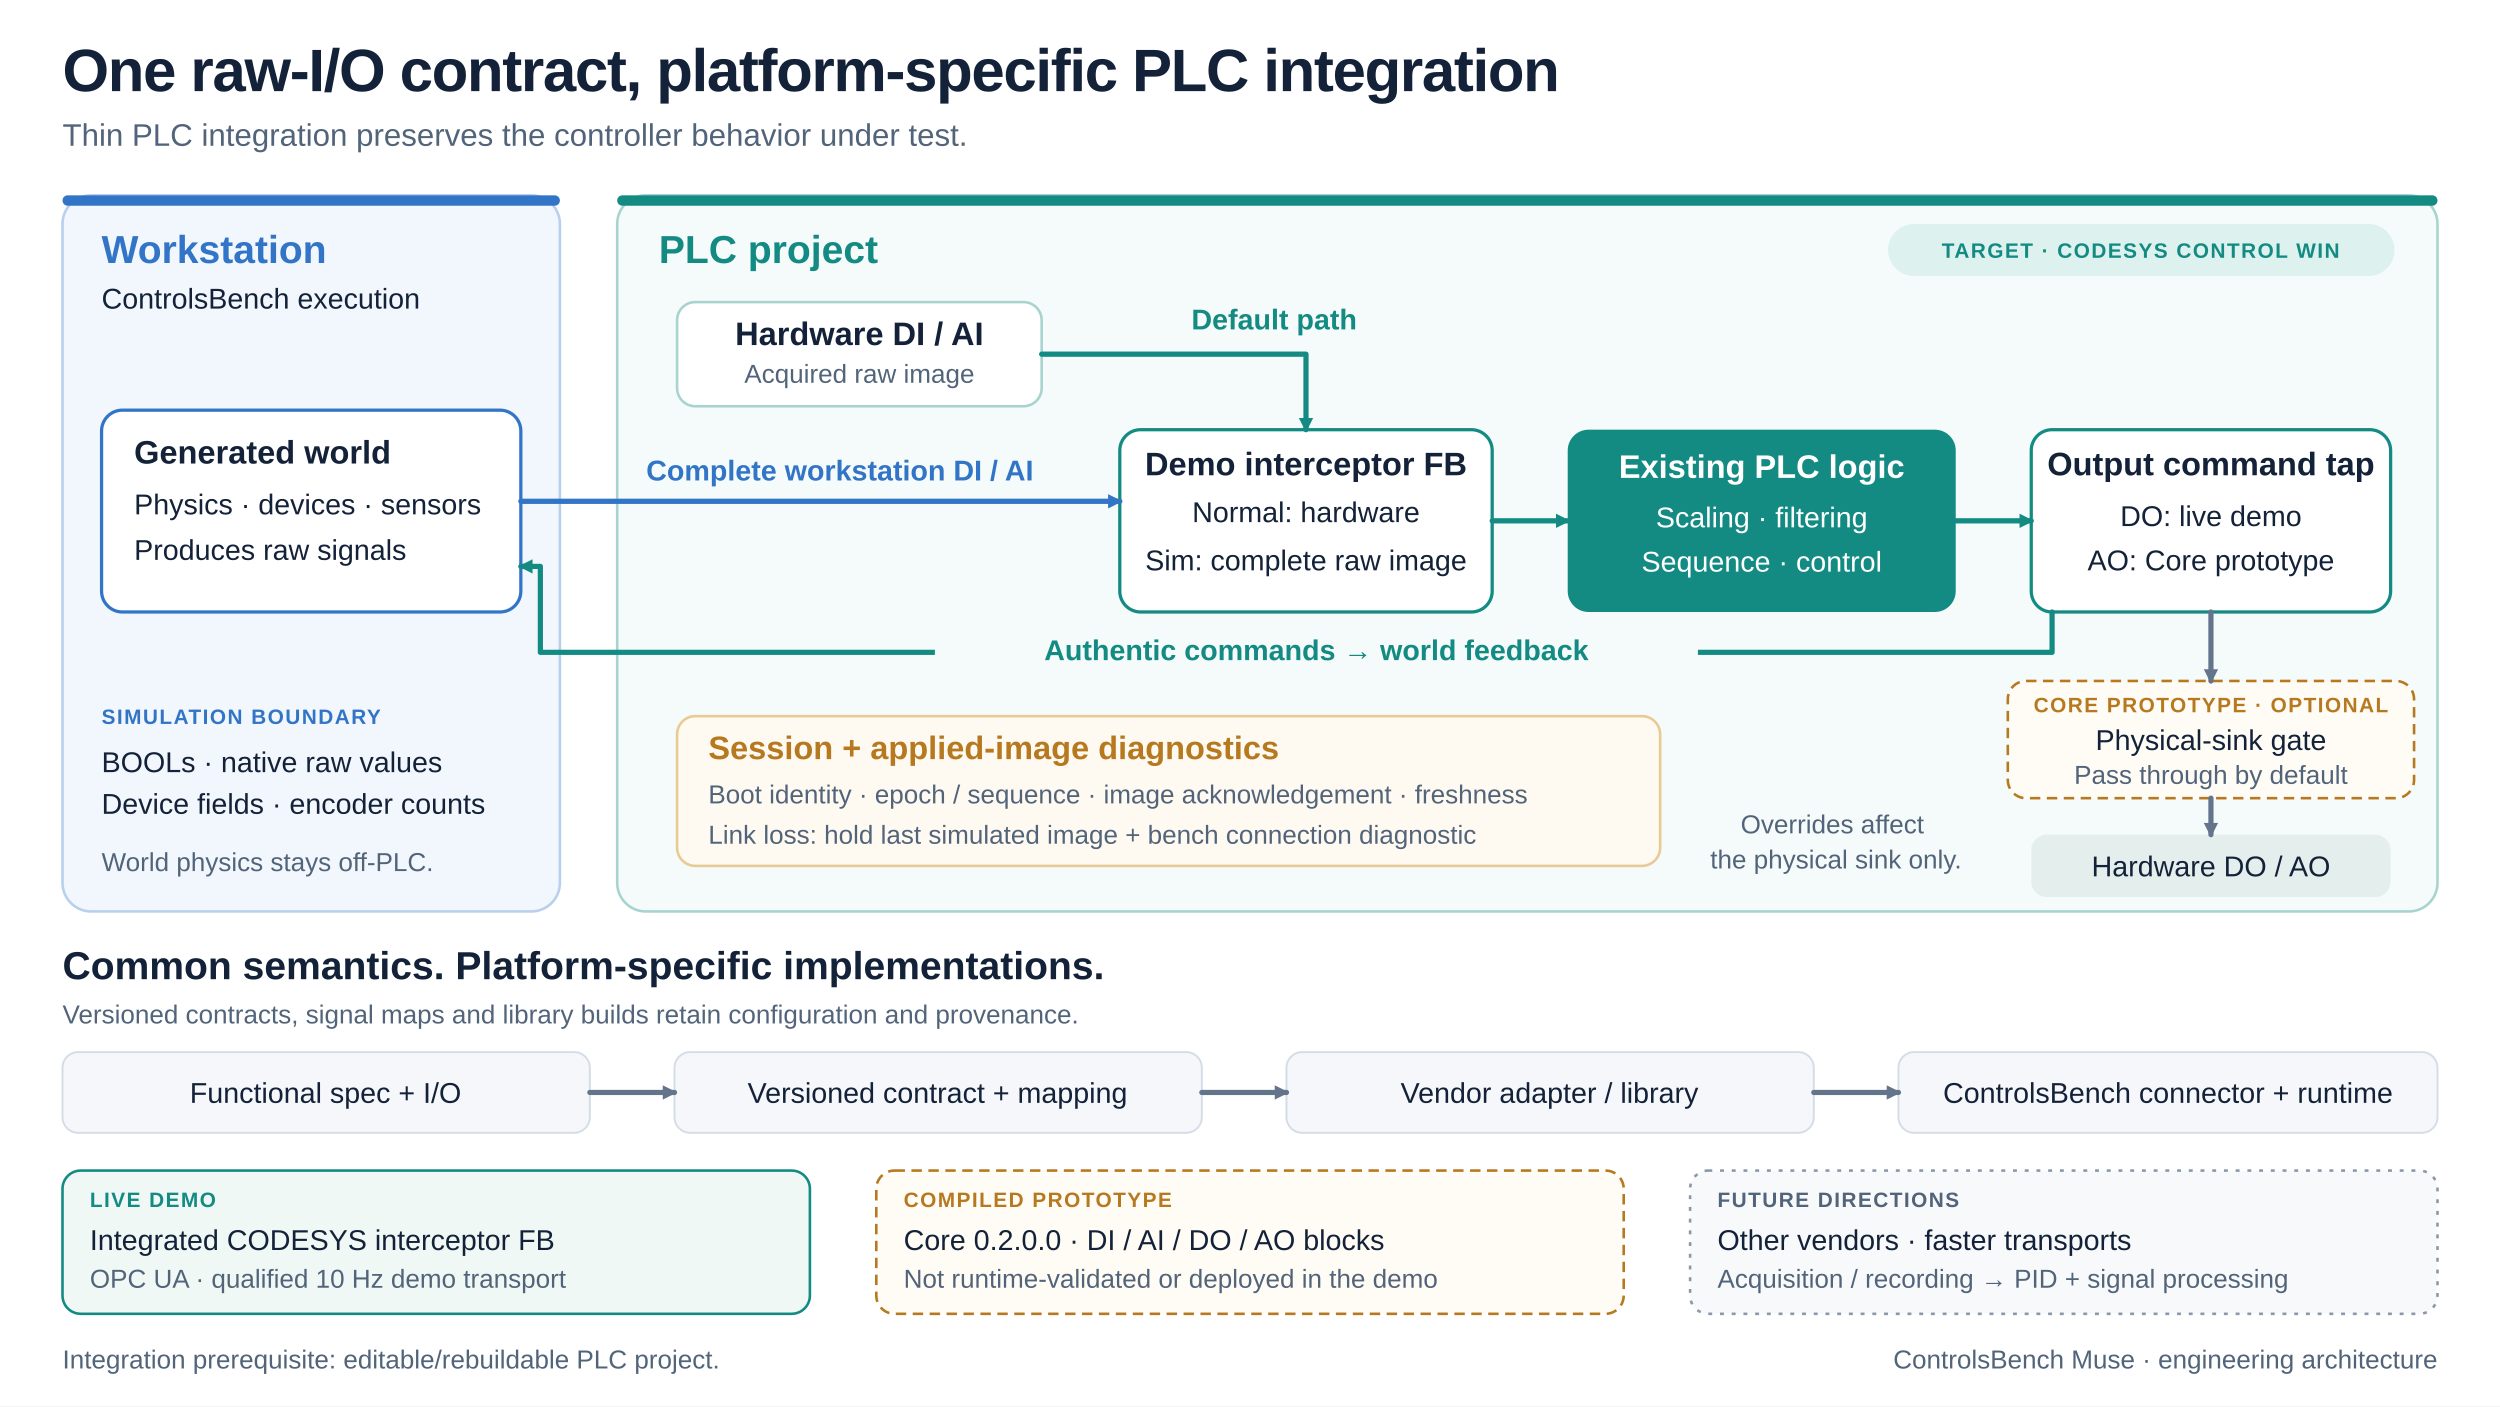
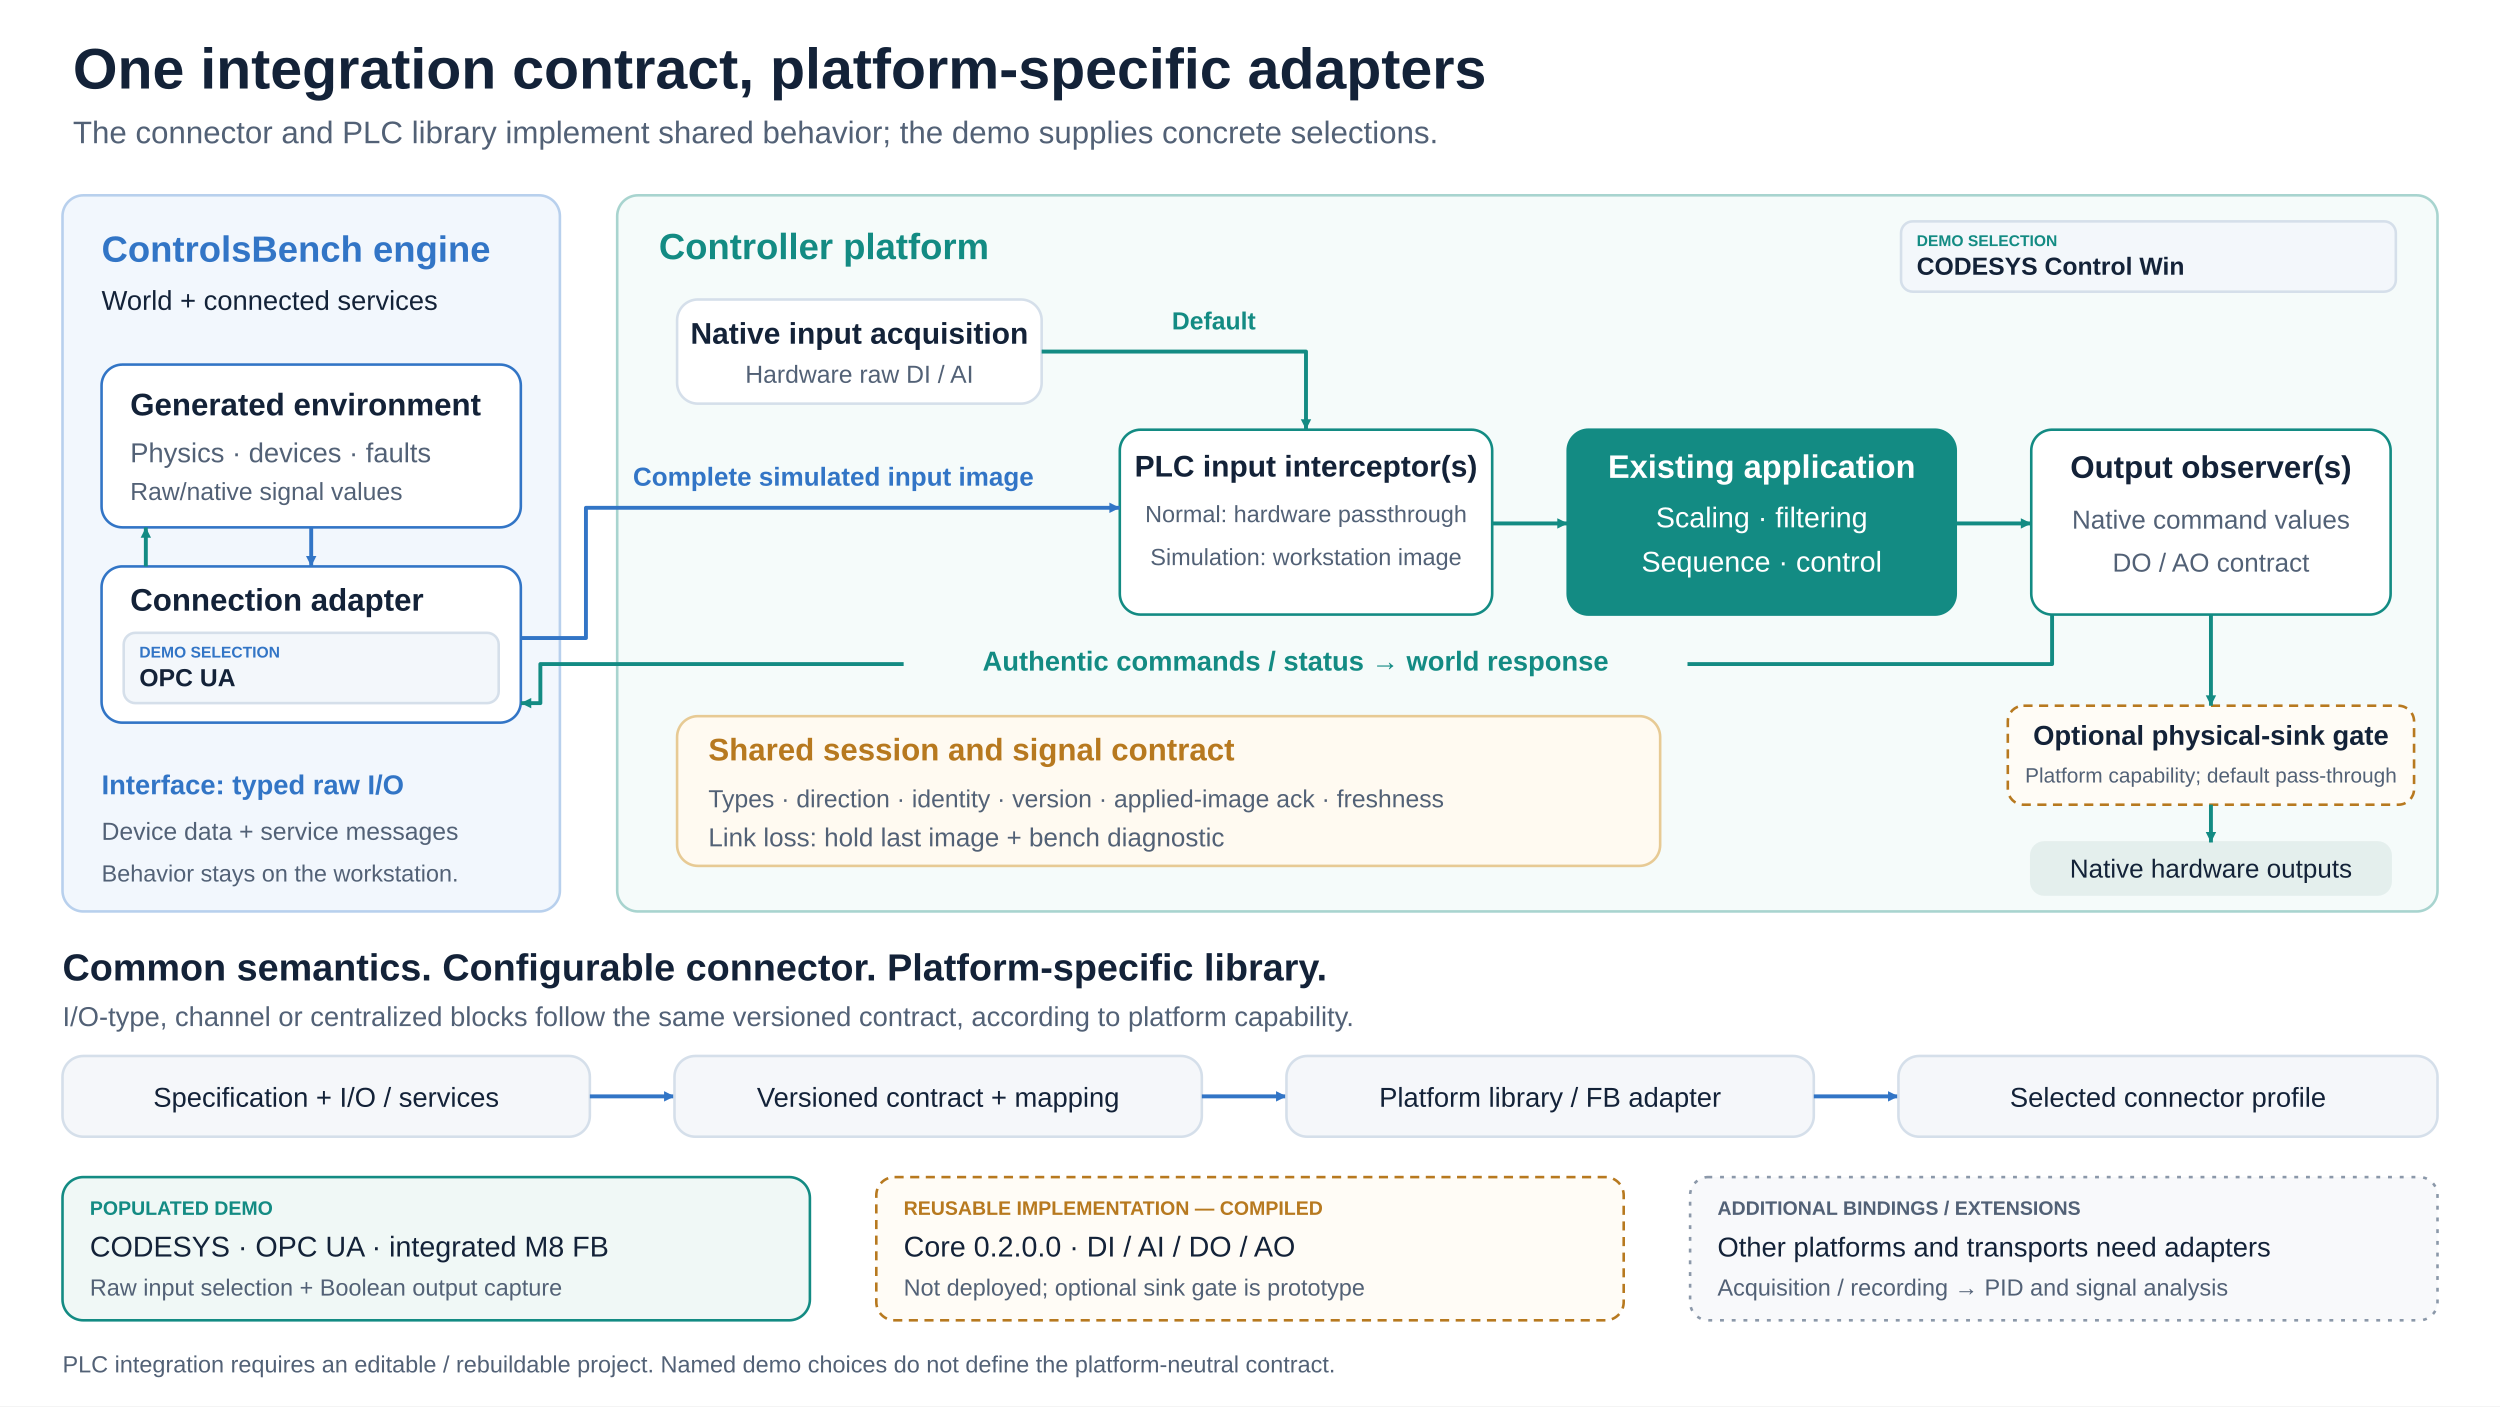
<svg xmlns="http://www.w3.org/2000/svg" width="1920" height="1080" viewBox="0 0 1920 1080" role="img" aria-labelledby="title desc">
  <defs>
-     <style>
-       text{font-family:"Segoe UI",Arial,sans-serif;fill:#132238} .title{font-size:46px;font-weight:700;letter-spacing:-1px} .sub{font-size:24px;fill:#52647A} .boundary{font-size:30px;font-weight:700} .heading{font-size:25px;font-weight:650} .body{font-size:22px} .small{font-size:20px;fill:#52647A} .label{font-size:22px;font-weight:600} .tag{font-size:16px;font-weight:700;letter-spacing:1.1px} .white{fill:white} .blue{fill:#3275C6} .teal{fill:#138B83} .amber{fill:#B7791F} .muted{fill:#52647A}
-       .wire{fill:none;stroke-width:4;stroke-linecap:round;stroke-linejoin:round} .bluewire{stroke:#3275C6;marker-end:url(#blueArrow)} .tealwire{stroke:#138B83;marker-end:url(#tealArrow)} .graywire{stroke:#64748B;marker-end:url(#grayArrow)}
-     </style>
-     <marker id="blueArrow" markerWidth="11" markerHeight="11" refX="9" refY="5.5" orient="auto" markerUnits="userSpaceOnUse">
-       <path d="M0 0 11 5.5 0 11Z" fill="#3275C6" />
+     <style>text{font-family:"Segoe UI",Arial,sans-serif}</style>
+     <marker id="a3275C6" markerWidth="10" markerHeight="10" refX="8" refY="4" orient="auto" markerUnits="userSpaceOnUse">
+       <path d="M0 0 8 4 0 8Z" fill="#3275C6" />
    </marker>
-     <marker id="tealArrow" markerWidth="11" markerHeight="11" refX="9" refY="5.5" orient="auto" markerUnits="userSpaceOnUse">
-       <path d="M0 0 11 5.5 0 11Z" fill="#138B83" />
+     <marker id="a138B83" markerWidth="10" markerHeight="10" refX="8" refY="4" orient="auto" markerUnits="userSpaceOnUse">
+       <path d="M0 0 8 4 0 8Z" fill="#138B83" />
    </marker>
-     <marker id="grayArrow" markerWidth="11" markerHeight="11" refX="9" refY="5.5" orient="auto" markerUnits="userSpaceOnUse">
-       <path d="M0 0 11 5.5 0 11Z" fill="#64748B" />
+     <marker id="a7754D9" markerWidth="10" markerHeight="10" refX="8" refY="4" orient="auto" markerUnits="userSpaceOnUse">
+       <path d="M0 0 8 4 0 8Z" fill="#7754D9" />
+     </marker>
+     <marker id="aB7791F" markerWidth="10" markerHeight="10" refX="8" refY="4" orient="auto" markerUnits="userSpaceOnUse">
+       <path d="M0 0 8 4 0 8Z" fill="#B7791F" />
    </marker>
  </defs>
-   <rect width="1920" height="1080" fill="#FFFFFF" />
-   <text x="48" y="70" class="title">One raw-I/O contract, platform-specific PLC integration</text>
-   <text x="48" y="112" class="sub">Thin PLC integration preserves the controller behavior under test.</text>
-   <g id="workstation-boundary">
-     <rect x="48" y="150" width="382" height="550" rx="22" fill="#F2F7FD" stroke="#B8D0ED" stroke-width="2" />
-     <rect x="48" y="150" width="382" height="8" rx="4" fill="#3275C6" />
-     <text x="78" y="202" class="boundary blue">Workstation</text>
-     <text x="78" y="237" class="body">ControlsBench execution</text>
-     <rect x="78" y="315" width="322" height="155" rx="16" fill="#FFFFFF" stroke="#3275C6" stroke-width="2.5" />
-     <text x="103" y="356" class="heading">Generated world</text>
-     <text x="103" y="395" class="body">Physics · devices · sensors</text>
-     <text x="103" y="430" class="body">Produces raw signals</text>
-     <text x="78" y="556" class="tag blue">SIMULATION BOUNDARY</text>
-     <text x="78" y="593" class="body">BOOLs · native raw values</text>
-     <text x="78" y="625" class="body">Device fields · encoder counts</text>
-     <text x="78" y="669" class="small">World physics stays off-PLC.</text>
-   </g>
-   <g id="plc-boundary">
-     <rect x="474" y="150" width="1398" height="550" rx="22" fill="#F5FBFA" stroke="#A8D4CF" stroke-width="2" />
-     <rect x="474" y="150" width="1398" height="8" rx="4" fill="#138B83" />
-     <text x="506" y="202" class="boundary teal">PLC project</text>
-     <rect x="1450" y="172" width="389" height="40" rx="20" fill="#DDF1EE" />
-     <text x="1644" y="198" class="tag teal" text-anchor="middle">TARGET · CODESYS CONTROL WIN</text>
-     <rect x="520" y="232" width="280" height="80" rx="14" fill="#FFFFFF" stroke="#A8D4CF" stroke-width="2" />
-     <text x="660" y="265" class="heading" text-anchor="middle">Hardware DI / AI</text>
-     <text x="660" y="294" class="small" text-anchor="middle">Acquired raw image</text>
-     <rect x="860" y="330" width="286" height="140" rx="16" fill="#FFFFFF" stroke="#138B83" stroke-width="2.5" />
-     <text x="1003" y="365" class="heading" text-anchor="middle">Demo interceptor FB</text>
-     <text x="1003" y="401" class="body" text-anchor="middle">Normal: hardware</text>
-     <text x="1003" y="438" class="body" text-anchor="middle">Sim: complete raw image</text>
-     <rect x="1204" y="330" width="298" height="140" rx="16" fill="#138B83" />
-     <text x="1353" y="367" class="heading white" text-anchor="middle">Existing PLC logic</text>
-     <text x="1353" y="405" class="body white" text-anchor="middle">Scaling · filtering</text>
-     <text x="1353" y="439" class="body white" text-anchor="middle">Sequence · control</text>
-     <rect x="1560" y="330" width="276" height="140" rx="16" fill="#FFFFFF" stroke="#138B83" stroke-width="2.5" />
-     <text x="1698" y="365" class="heading" text-anchor="middle">Output command tap</text>
-     <text x="1698" y="404" class="body" text-anchor="middle">DO: live demo</text>
-     <text x="1698" y="438" class="body" text-anchor="middle">AO: Core prototype</text>
-     <rect x="520" y="550" width="755" height="115" rx="14" fill="#FFFAF1" stroke="#E7CA94" stroke-width="2" />
-     <text x="544" y="583" class="heading amber">Session + applied-image diagnostics</text>
-     <text x="544" y="617" class="small">Boot identity · epoch / sequence · image acknowledgement · freshness</text>
-     <text x="544" y="648" class="small">Link loss: hold last simulated image + bench connection diagnostic</text>
-     <rect x="1542" y="523" width="312" height="90" rx="14" fill="#FFFCF6" stroke="#B7791F" stroke-width="2" stroke-dasharray="8 5" />
-     <text x="1698" y="547" class="tag amber" text-anchor="middle">CORE PROTOTYPE · OPTIONAL</text>
-     <text x="1698" y="576" class="body" text-anchor="middle">Physical-sink gate</text>
-     <text x="1698" y="602" class="small" text-anchor="middle">Pass through by default</text>
-     <rect x="1560" y="641" width="276" height="48" rx="12" fill="#E4EFED" />
-     <text x="1698" y="673" class="body" text-anchor="middle">Hardware DO / AO</text>
-   </g>
-   <g id="data-paths">
-     <path d="M800 272H1003V330" class="wire tealwire" />
-     <text x="915" y="253" class="label teal">Default path</text>
-     <path d="M400 385H860" class="wire bluewire" />
-     <rect x="483" y="345" width="324" height="30" fill="#F5FBFA" />
-     <text x="645" y="369" class="label blue" text-anchor="middle">Complete workstation DI / AI</text>
-     <path d="M1146 400H1204" class="wire tealwire" />
-     <path d="M1502 400H1560" class="wire tealwire" />
-     <path d="M1576 470V501H415V435H400" class="wire tealwire" />
-     <rect x="718" y="482" width="586" height="35" fill="#F5FBFA" />
-     <text x="1011" y="507" class="label teal" text-anchor="middle">Authentic commands → world feedback</text>
-     <path d="M1698 470V523" class="wire graywire" />
-     <path d="M1698 613V641" class="wire graywire" />
-     <text x="1410" y="640" class="small" text-anchor="middle">
-       <tspan x="1410" dy="0">Overrides affect</tspan>
-       <tspan x="1410" dy="27">the physical sink only.</tspan>
-     </text>
-   </g>
-   <g id="ecosystem">
-     <text x="48" y="752" class="boundary">Common semantics. Platform-specific implementations.</text>
-     <text x="48" y="786" class="small">Versioned contracts, signal maps and library builds retain configuration and provenance.</text>
-     <g fill="#F5F7FA" stroke="#D4DDE7" stroke-width="1.5">
-       <rect x="48" y="808" width="405" height="62" rx="12" />
-       <rect x="518" y="808" width="405" height="62" rx="12" />
-       <rect x="988" y="808" width="405" height="62" rx="12" />
-       <rect x="1458" y="808" width="414" height="62" rx="12" />
-     </g>
-     <text x="250" y="847" class="body" text-anchor="middle">Functional spec + I/O</text>
-     <text x="720" y="847" class="body" text-anchor="middle">Versioned contract + mapping</text>
-     <text x="1190" y="847" class="body" text-anchor="middle">Vendor adapter / library</text>
-     <text x="1665" y="847" class="body" text-anchor="middle">ControlsBench connector + runtime</text>
-     <path d="M453 839H518" class="wire graywire" />
-     <path d="M923 839H988" class="wire graywire" />
-     <path d="M1393 839H1458" class="wire graywire" />
-     <rect x="48" y="899" width="574" height="110" rx="14" fill="#F0F8F6" stroke="#138B83" stroke-width="2" />
-     <text x="69" y="927" class="tag teal">LIVE DEMO</text>
-     <text x="69" y="960" class="body">Integrated CODESYS interceptor FB</text>
-     <text x="69" y="989" class="small">OPC UA · qualified 10 Hz demo transport</text>
-     <rect x="673" y="899" width="574" height="110" rx="14" fill="#FFFCF6" stroke="#B7791F" stroke-width="2" stroke-dasharray="8 5" />
-     <text x="694" y="927" class="tag amber">COMPILED PROTOTYPE</text>
-     <text x="694" y="960" class="body">Core 0.2.0.0 · DI / AI / DO / AO blocks</text>
-     <text x="694" y="989" class="small">Not runtime-validated or deployed in the demo</text>
-     <rect x="1298" y="899" width="574" height="110" rx="14" fill="#F8F9FB" stroke="#8B98A9" stroke-width="2" stroke-dasharray="3 6" />
-     <text x="1319" y="927" class="tag muted">FUTURE DIRECTIONS</text>
-     <text x="1319" y="960" class="body">Other vendors · faster transports</text>
-     <text x="1319" y="989" class="small">Acquisition / recording → PID + signal processing</text>
-   </g>
-   <text x="48" y="1051" class="small">Integration prerequisite: editable/rebuildable PLC project.</text>
-   <text x="1872" y="1051" class="small" text-anchor="end">ControlsBench Muse · engineering architecture</text>
+   <rect width="1920" height="1080" fill="white" />
+   <text x="56" y="68" font-size="44" fill="#132238" font-weight="700" text-anchor="start">One integration contract, platform-specific adapters</text>
+   <text x="56" y="110" font-size="24" fill="#526176" font-weight="400" text-anchor="start">The connector and PLC library implement shared behavior; the demo supplies concrete selections.</text>
+   <rect x="48" y="150" width="382" height="550" rx="16" fill="#F2F7FD" stroke="#B8D0ED" stroke-width="2" />
+   <text x="78" y="201" font-size="28" fill="#3275C6" font-weight="700" text-anchor="start">ControlsBench engine</text>
+   <text x="78" y="238" font-size="21" fill="#132238" font-weight="400" text-anchor="start">World + connected services</text>
+   <rect x="78" y="280" width="322" height="125" rx="16" fill="#FFF" stroke="#3275C6" stroke-width="2" />
+   <text x="100" y="319" font-size="24" fill="#132238" font-weight="650" text-anchor="start">Generated environment</text>
+   <text x="100" y="355" font-size="21" fill="#526176" font-weight="400" text-anchor="start">Physics · devices · faults</text>
+   <text x="100" y="384" font-size="19" fill="#526176" font-weight="400" text-anchor="start">Raw/native signal values</text>
+   <rect x="78" y="435" width="322" height="120" rx="16" fill="#FFF" stroke="#3275C6" stroke-width="2" />
+   <text x="100" y="469" font-size="24" fill="#132238" font-weight="650" text-anchor="start">Connection adapter</text>
+   <rect x="95" y="486" width="288" height="54" rx="9" fill="#F3F7FB" stroke="#D5DFEA" stroke-width="2" />
+   <text x="107" y="505" font-size="12" fill="#3275C6" font-weight="700" text-anchor="start">DEMO SELECTION</text>
+   <text x="107" y="527" font-size="19" fill="#132238" font-weight="600" text-anchor="start">OPC UA</text>
+   <path d="M239 405V435" fill="none" stroke="#3275C6" stroke-width="3" stroke-linejoin="round" marker-end="url(#a3275C6)" />
+   <path d="M112 435V405" fill="none" stroke="#138B83" stroke-width="3" stroke-linejoin="round" marker-end="url(#a138B83)" />
+   <text x="78" y="610" font-size="21" fill="#3275C6" font-weight="600" text-anchor="start">Interface: typed raw I/O</text>
+   <text x="78" y="645" font-size="19" fill="#526176" font-weight="400" text-anchor="start">Device data + service messages</text>
+   <text x="78" y="677" font-size="18" fill="#526176" font-weight="400" text-anchor="start">Behavior stays on the workstation.</text>
+   <rect x="474" y="150" width="1398" height="550" rx="16" fill="#F5FBFA" stroke="#A8D4CF" stroke-width="2" />
+   <text x="506" y="199" font-size="28" fill="#138B83" font-weight="700" text-anchor="start">Controller platform</text>
+   <rect x="1460" y="170" width="380" height="54" rx="9" fill="#F3F7FB" stroke="#D5DFEA" stroke-width="2" />
+   <text x="1472" y="189" font-size="12" fill="#138B83" font-weight="700" text-anchor="start">DEMO SELECTION</text>
+   <text x="1472" y="211" font-size="19" fill="#132238" font-weight="600" text-anchor="start">CODESYS Control Win</text>
+   <rect x="520" y="230" width="280" height="80" rx="16" fill="#FFF" stroke="#D5DFEA" stroke-width="2" />
+   <text x="660" y="264" font-size="23" fill="#132238" font-weight="650" text-anchor="middle">Native input acquisition</text>
+   <text x="660" y="294" font-size="19" fill="#526176" font-weight="400" text-anchor="middle">Hardware raw DI / AI</text>
+   <rect x="860" y="330" width="286" height="142" rx="16" fill="#FFF" stroke="#138B83" stroke-width="2" />
+   <text x="1003" y="366" font-size="23" fill="#132238" font-weight="650" text-anchor="middle">PLC input interceptor(s)</text>
+   <text x="1003" y="401" font-size="18" fill="#526176" font-weight="400" text-anchor="middle">Normal: hardware passthrough</text>
+   <text x="1003" y="434" font-size="18" fill="#526176" font-weight="400" text-anchor="middle">Simulation: workstation image</text>
+   <rect x="1204" y="330" width="298" height="142" rx="16" fill="#138B83" stroke="#138B83" stroke-width="2" />
+   <text x="1353" y="367" font-size="25" fill="#FFF" font-weight="650" text-anchor="middle">Existing application</text>
+   <text x="1353" y="405" font-size="22" fill="#FFF" font-weight="400" text-anchor="middle">Scaling · filtering</text>
+   <text x="1353" y="439" font-size="22" fill="#FFF" font-weight="400" text-anchor="middle">Sequence · control</text>
+   <rect x="1560" y="330" width="276" height="142" rx="16" fill="#FFF" stroke="#138B83" stroke-width="2" />
+   <text x="1698" y="367" font-size="24" fill="#132238" font-weight="650" text-anchor="middle">Output observer(s)</text>
+   <text x="1698" y="406" font-size="20" fill="#526176" font-weight="400" text-anchor="middle">Native command values</text>
+   <text x="1698" y="439" font-size="20" fill="#526176" font-weight="400" text-anchor="middle">DO / AO contract</text>
+   <path d="M800 270H1003V330" fill="none" stroke="#138B83" stroke-width="3" stroke-linejoin="round" marker-end="url(#a138B83)" />
+   <text x="900" y="253" font-size="19" fill="#138B83" font-weight="600" text-anchor="start">Default</text>
+   <path d="M400 490H450V390H860" fill="none" stroke="#3275C6" stroke-width="3" stroke-linejoin="round" marker-end="url(#a3275C6)" />
+   <text x="640" y="373" font-size="20" fill="#3275C6" font-weight="600" text-anchor="middle">Complete simulated input image</text>
+   <path d="M1146 402H1204" fill="none" stroke="#138B83" stroke-width="3" stroke-linejoin="round" marker-end="url(#a138B83)" />
+   <path d="M1502 402H1560" fill="none" stroke="#138B83" stroke-width="3" stroke-linejoin="round" marker-end="url(#a138B83)" />
+   <path d="M1576 472V510H415V540H400" fill="none" stroke="#138B83" stroke-width="3" stroke-linejoin="round" marker-end="url(#a138B83)" />
+   <rect x="695" y="490" width="600" height="34" rx="4" fill="#F5FBFA" stroke="#F5FBFA" stroke-width="2" />
+   <text x="995" y="515" font-size="21" fill="#138B83" font-weight="600" text-anchor="middle">Authentic commands / status → world response</text>
+   <rect x="520" y="550" width="755" height="115" rx="16" fill="#FFFAF1" stroke="#E7CA94" stroke-width="2" />
+   <text x="544" y="584" font-size="24" fill="#B7791F" font-weight="650" text-anchor="start">Shared session and signal contract</text>
+   <text x="544" y="620" font-size="19" fill="#526176" font-weight="400" text-anchor="start">Types · direction · identity · version · applied-image ack · freshness</text>
+   <text x="544" y="650" font-size="20" fill="#526176" font-weight="400" text-anchor="start">Link loss: hold last image + bench diagnostic</text>
+   <rect x="1542" y="542" width="312" height="76" rx="12" fill="#FFFCF6" stroke="#B7791F" stroke-width="2" stroke-dasharray="7 5" />
+   <text x="1698" y="572" font-size="21" fill="#132238" font-weight="600" text-anchor="middle">Optional physical-sink gate</text>
+   <text x="1698" y="601" font-size="16" fill="#526176" font-weight="400" text-anchor="middle">Platform capability; default pass-through</text>
+   <path d="M1698 472V542" fill="none" stroke="#138B83" stroke-width="3" stroke-linejoin="round" marker-end="url(#a138B83)" />
+   <rect x="1560" y="647" width="276" height="40" rx="10" fill="#E4EFED" stroke="#E4EFED" stroke-width="2" />
+   <text x="1698" y="674" font-size="20" fill="#132238" font-weight="400" text-anchor="middle">Native hardware outputs</text>
+   <path d="M1698 618V647" fill="none" stroke="#138B83" stroke-width="3" stroke-linejoin="round" marker-end="url(#a138B83)" />
+   <text x="48" y="753" font-size="29" fill="#132238" font-weight="700" text-anchor="start">Common semantics. Configurable connector. Platform-specific library.</text>
+   <text x="48" y="788" font-size="21" fill="#526176" font-weight="400" text-anchor="start">I/O-type, channel or centralized blocks follow the same versioned contract, according to platform capability.</text>
+   <rect x="48" y="811" width="405" height="62" rx="16" fill="#F5F7FA" stroke="#D5DFEA" stroke-width="2" />
+   <text x="250.5" y="850" font-size="21" fill="#132238" font-weight="400" text-anchor="middle">Specification + I/O / services</text>
+   <path d="M453 842H518" fill="none" stroke="#3275C6" stroke-width="3" stroke-linejoin="round" marker-end="url(#a3275C6)" />
+   <rect x="518" y="811" width="405" height="62" rx="16" fill="#F5F7FA" stroke="#D5DFEA" stroke-width="2" />
+   <text x="720.5" y="850" font-size="21" fill="#132238" font-weight="400" text-anchor="middle">Versioned contract + mapping</text>
+   <path d="M923 842H988" fill="none" stroke="#3275C6" stroke-width="3" stroke-linejoin="round" marker-end="url(#a3275C6)" />
+   <rect x="988" y="811" width="405" height="62" rx="16" fill="#F5F7FA" stroke="#D5DFEA" stroke-width="2" />
+   <text x="1190.5" y="850" font-size="21" fill="#132238" font-weight="400" text-anchor="middle">Platform library / FB adapter</text>
+   <path d="M1393 842H1458" fill="none" stroke="#3275C6" stroke-width="3" stroke-linejoin="round" marker-end="url(#a3275C6)" />
+   <rect x="1458" y="811" width="414" height="62" rx="16" fill="#F5F7FA" stroke="#D5DFEA" stroke-width="2" />
+   <text x="1665" y="850" font-size="21" fill="#132238" font-weight="400" text-anchor="middle">Selected connector profile</text>
+   <rect x="48" y="904" width="574" height="110" rx="16" fill="#F0F8F6" stroke="#138B83" stroke-width="2" />
+   <text x="69" y="933" font-size="15" fill="#138B83" font-weight="700" text-anchor="start">POPULATED DEMO</text>
+   <text x="69" y="965" font-size="22" fill="#132238" font-weight="400" text-anchor="start">CODESYS · OPC UA · integrated M8 FB</text>
+   <text x="69" y="995" font-size="18" fill="#526176" font-weight="400" text-anchor="start">Raw input selection + Boolean output capture</text>
+   <rect x="673" y="904" width="574" height="110" rx="14" fill="#FFFCF6" stroke="#B7791F" stroke-width="2" stroke-dasharray="7 5" />
+   <text x="694" y="933" font-size="15" fill="#B7791F" font-weight="700" text-anchor="start">REUSABLE IMPLEMENTATION — COMPILED</text>
+   <text x="694" y="965" font-size="22" fill="#132238" font-weight="400" text-anchor="start">Core 0.2.0.0 · DI / AI / DO / AO</text>
+   <text x="694" y="995" font-size="18" fill="#526176" font-weight="400" text-anchor="start">Not deployed; optional sink gate is prototype</text>
+   <rect x="1298" y="904" width="574" height="110" rx="14" fill="#F8F9FB" stroke="#8B98A9" stroke-width="2" stroke-dasharray="3 6" />
+   <text x="1319" y="933" font-size="15" fill="#526176" font-weight="700" text-anchor="start">ADDITIONAL BINDINGS / EXTENSIONS</text>
+   <text x="1319" y="965" font-size="21" fill="#132238" font-weight="400" text-anchor="start">Other platforms and transports need adapters</text>
+   <text x="1319" y="995" font-size="18" fill="#526176" font-weight="400" text-anchor="start">Acquisition / recording → PID and signal analysis</text>
+   <text x="48" y="1054" font-size="18" fill="#526176" font-weight="400" text-anchor="start">PLC integration requires an editable / rebuildable project. Named demo choices do not define the platform-neutral contract.</text>
</svg>
